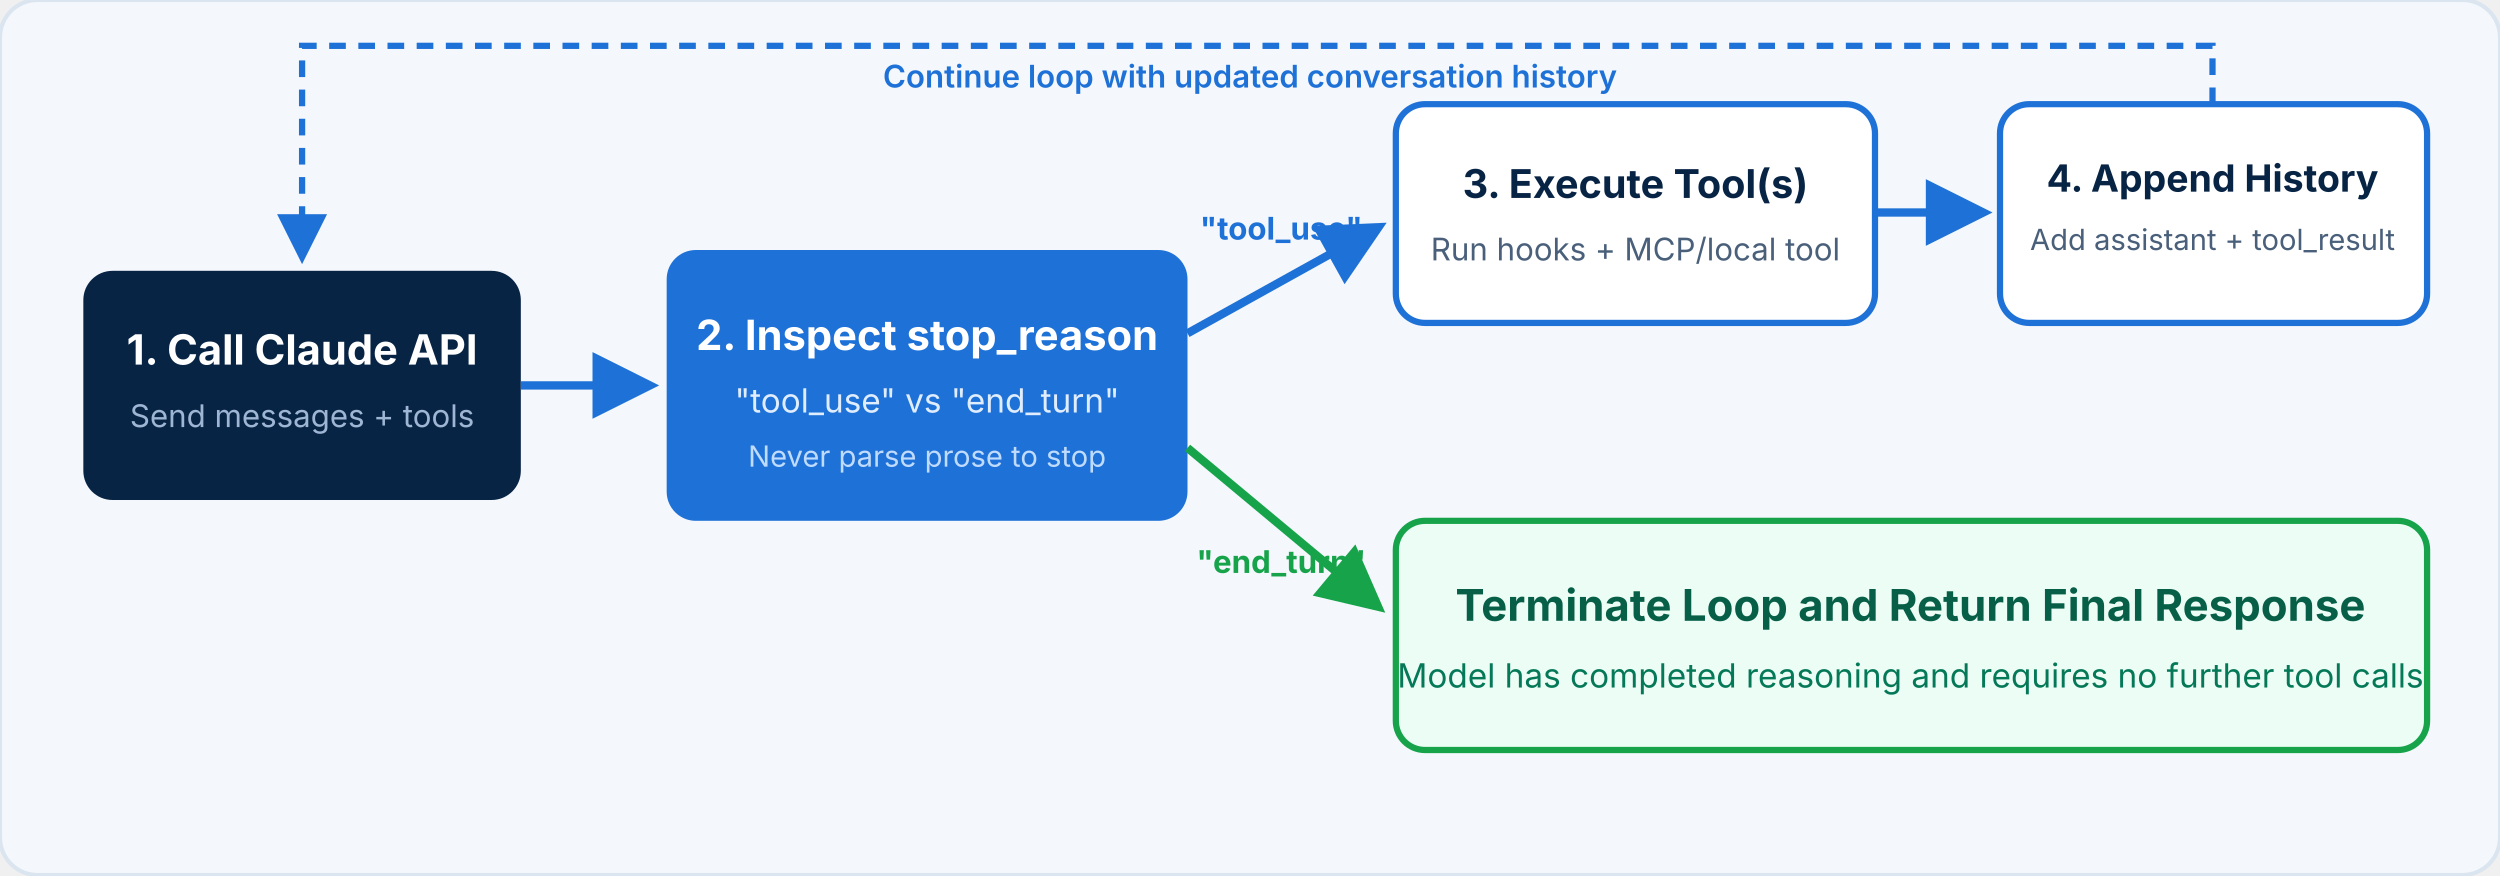
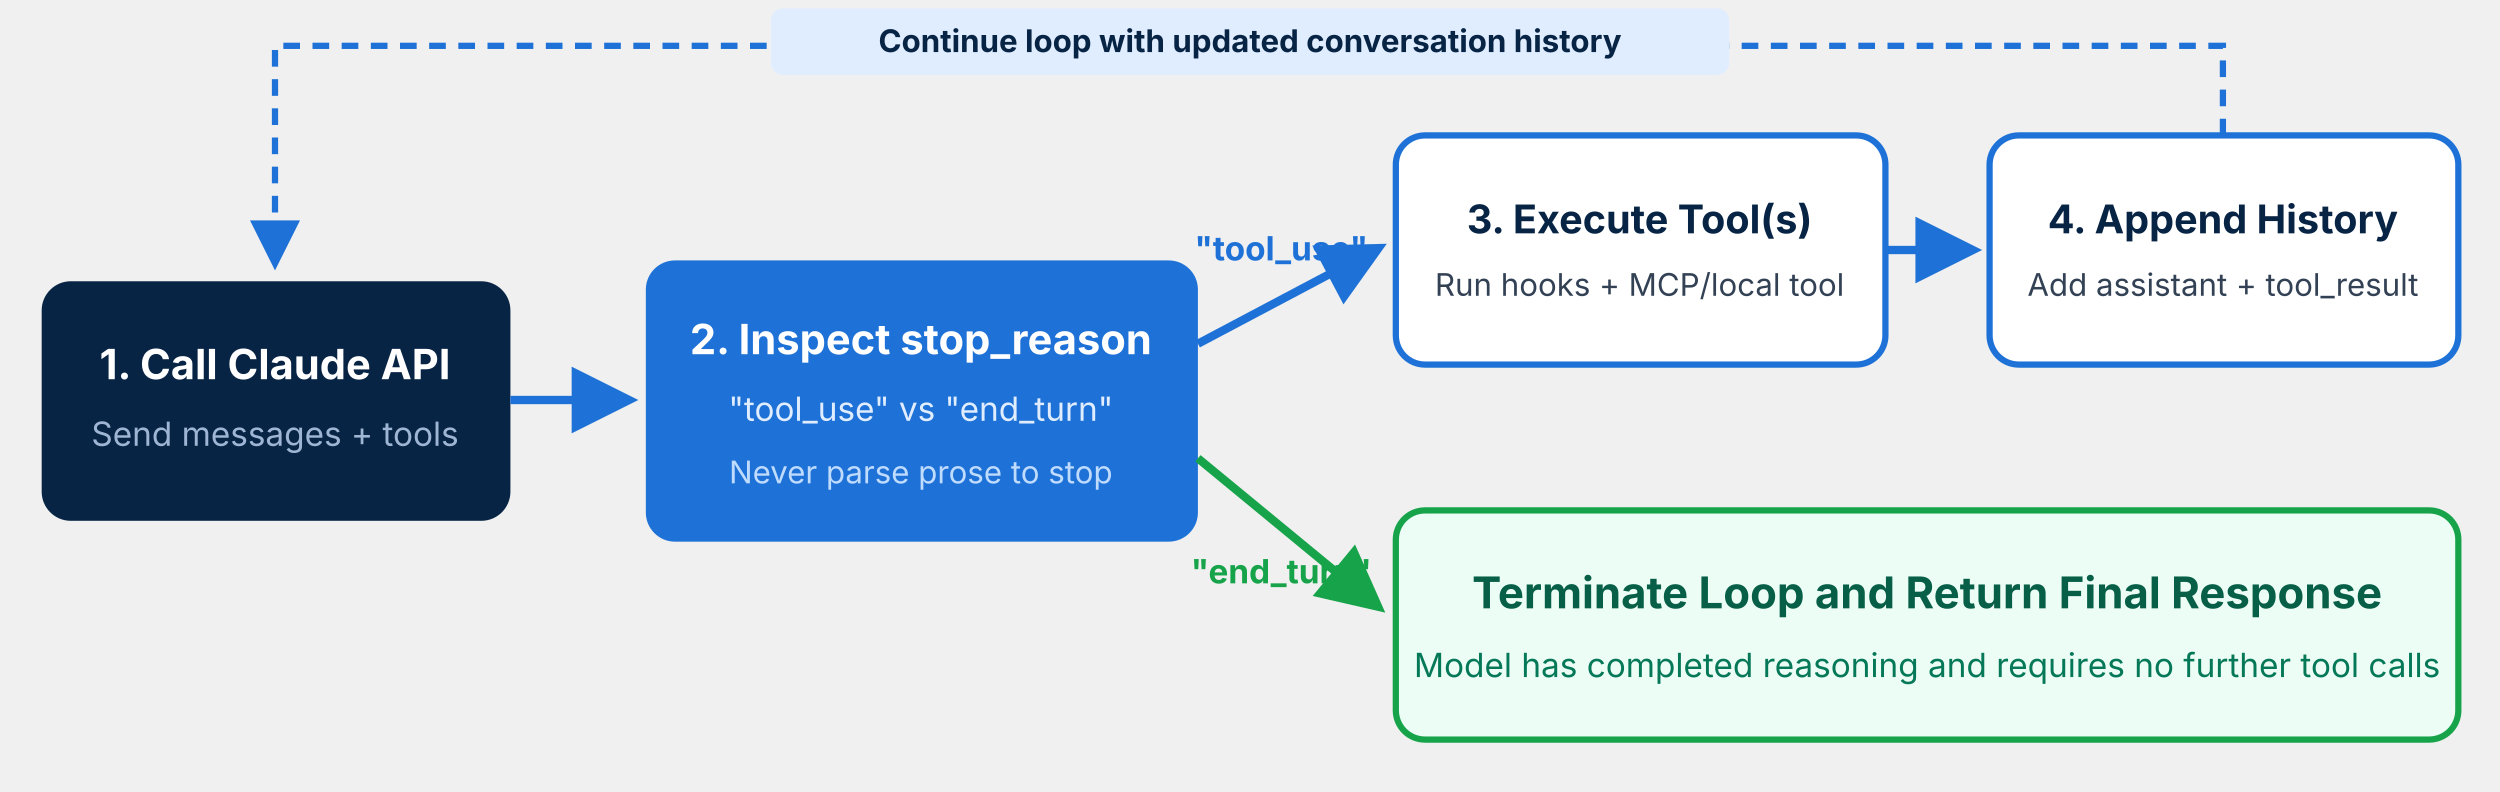
- <svg xmlns="http://www.w3.org/2000/svg" viewBox="0 0 1200 420" width="1200" height="420" role="img" aria-label="Agentic Loop Lifecycle based on stop_reason">
+ <svg xmlns="http://www.w3.org/2000/svg" viewBox="0 0 1200 380" width="1200" height="380" role="img" aria-label="Agentic Loop Lifecycle based on stop_reason">
  <defs>
    <marker id="arr" viewBox="0 0 10 10" refX="8" refY="5" markerWidth="8" markerHeight="8" orient="auto-start-reverse">
      <path d="M 0 0 L 10 5 L 0 10 z" fill="#1e71d6" />
    </marker>
    <marker id="arr-green" viewBox="0 0 10 10" refX="8" refY="5" markerWidth="8" markerHeight="8" orient="auto-start-reverse">
      <path d="M 0 0 L 10 5 L 0 10 z" fill="#16a34a" />
    </marker>
  </defs>
-   <rect width="1200" height="420" rx="18" fill="#f4f8fc" stroke="#dbe5f0" stroke-width="2" />
-   <rect x="40" y="130" width="210" height="110" rx="14" fill="#082445" />
-   <text x="145" y="175" text-anchor="middle" fill="#ffffff" font-family="Inter, system-ui, sans-serif" font-size="20" font-weight="700">1. Call Claude API</text>
-   <text x="145" y="205" text-anchor="middle" fill="#9eb6d4" font-family="Inter, system-ui, sans-serif" font-size="15">Send messages + tools</text>
-   <line x1="250" y1="185" x2="310" y2="185" stroke="#1e71d6" stroke-width="4" marker-end="url(#arr)" />
-   <rect x="320" y="120" width="250" height="130" rx="14" fill="#1e71d6" />
-   <text x="445" y="168" text-anchor="middle" fill="#ffffff" font-family="Inter, system-ui, sans-serif" font-size="20" font-weight="700">2. Inspect stop_reason</text>
-   <text x="445" y="198" text-anchor="middle" fill="#e0edff" font-family="Inter, system-ui, sans-serif" font-size="16">"tool_use" vs "end_turn"</text>
-   <text x="445" y="224" text-anchor="middle" fill="#bfdbfe" font-family="Inter, system-ui, sans-serif" font-size="14">Never parse prose to stop</text>
-   <line x1="570" y1="160" x2="660" y2="110" stroke="#1e71d6" stroke-width="4" marker-end="url(#arr)" />
-   <text x="615" y="115" text-anchor="middle" fill="#1e71d6" font-family="Inter, system-ui, sans-serif" font-size="15" font-weight="700">"tool_use"</text>
-   <rect x="670" y="50" width="230" height="105" rx="14" fill="#ffffff" stroke="#1e71d6" stroke-width="3" />
-   <text x="785" y="95" text-anchor="middle" fill="#082445" font-family="Inter, system-ui, sans-serif" font-size="19" font-weight="700">3. Execute Tool(s)</text>
-   <text x="785" y="125" text-anchor="middle" fill="#495f7a" font-family="Inter, system-ui, sans-serif" font-size="15">Run hooks + MCP/local tool</text>
-   <line x1="900" y1="102" x2="950" y2="102" stroke="#1e71d6" stroke-width="4" marker-end="url(#arr)" />
-   <rect x="960" y="50" width="205" height="105" rx="14" fill="#ffffff" stroke="#1e71d6" stroke-width="3" />
-   <text x="1062" y="92" text-anchor="middle" fill="#082445" font-family="Inter, system-ui, sans-serif" font-size="18" font-weight="700">4. Append History</text>
-   <text x="1062" y="120" text-anchor="middle" fill="#495f7a" font-family="Inter, system-ui, sans-serif" font-size="14">Add assistant + tool_result</text>
-   <path d="M 1062 50 V 22 H 145 V 122" fill="none" stroke="#1e71d6" stroke-width="3" stroke-dasharray="8 6" marker-end="url(#arr)" />
-   <text x="600" y="42" text-anchor="middle" fill="#1e71d6" font-family="Inter, system-ui, sans-serif" font-size="15" font-weight="600">Continue loop with updated conversation history</text>
-   <line x1="570" y1="215" x2="660" y2="290" stroke="#16a34a" stroke-width="4" marker-end="url(#arr-green)" />
-   <text x="615" y="275" text-anchor="middle" fill="#16a34a" font-family="Inter, system-ui, sans-serif" font-size="15" font-weight="700">"end_turn"</text>
-   <rect x="670" y="250" width="495" height="110" rx="14" fill="#ecfdf5" stroke="#16a34a" stroke-width="3" />
-   <text x="917" y="298" text-anchor="middle" fill="#065f46" font-family="Inter, system-ui, sans-serif" font-size="21" font-weight="700">Terminate Loop and Return Final Response</text>
-   <text x="917" y="330" text-anchor="middle" fill="#047857" font-family="Inter, system-ui, sans-serif" font-size="16">Model has completed reasoning and requires no further tool calls</text>
+   <rect x="20" y="135" width="225" height="115" rx="14" fill="#082445" />
+   <text x="132" y="182" text-anchor="middle" fill="#ffffff" font-family="Inter, system-ui, sans-serif" font-size="20" font-weight="700">1. Call Claude API</text>
+   <text x="132" y="214" text-anchor="middle" fill="#9eb6d4" font-family="Inter, system-ui, sans-serif" font-size="16">Send messages + tools</text>
+   <line x1="245" y1="192" x2="300" y2="192" stroke="#1e71d6" stroke-width="4" marker-end="url(#arr)" />
+   <rect x="310" y="125" width="265" height="135" rx="14" fill="#1e71d6" />
+   <text x="442" y="170" text-anchor="middle" fill="#ffffff" font-family="Inter, system-ui, sans-serif" font-size="20" font-weight="700">2. Inspect stop_reason</text>
+   <text x="442" y="202" text-anchor="middle" fill="#e0edff" font-family="Inter, system-ui, sans-serif" font-size="16">"tool_use" vs "end_turn"</text>
+   <text x="442" y="232" text-anchor="middle" fill="#bfdbfe" font-family="Inter, system-ui, sans-serif" font-size="15">Never parse prose to stop</text>
+   <line x1="575" y1="165" x2="660" y2="120" stroke="#1e71d6" stroke-width="4" marker-end="url(#arr)" />
+   <text x="615" y="125" text-anchor="middle" fill="#1e71d6" font-family="Inter, system-ui, sans-serif" font-size="16" font-weight="700">"tool_use"</text>
+   <rect x="670" y="65" width="235" height="110" rx="14" fill="#ffffff" stroke="#1e71d6" stroke-width="3" />
+   <text x="787" y="112" text-anchor="middle" fill="#082445" font-family="Inter, system-ui, sans-serif" font-size="19" font-weight="700">3. Execute Tool(s)</text>
+   <text x="787" y="142" text-anchor="middle" fill="#334155" font-family="Inter, system-ui, sans-serif" font-size="15">Run hooks + MCP/local tool</text>
+   <line x1="905" y1="120" x2="945" y2="120" stroke="#1e71d6" stroke-width="4" marker-end="url(#arr)" />
+   <rect x="955" y="65" width="225" height="110" rx="14" fill="#ffffff" stroke="#1e71d6" stroke-width="3" />
+   <text x="1067" y="112" text-anchor="middle" fill="#082445" font-family="Inter, system-ui, sans-serif" font-size="19" font-weight="700">4. Append History</text>
+   <text x="1067" y="142" text-anchor="middle" fill="#334155" font-family="Inter, system-ui, sans-serif" font-size="15">Add assistant + tool_result</text>
+   <path d="M 1067 65 V 22 H 132 V 125" fill="none" stroke="#1e71d6" stroke-width="3" stroke-dasharray="8 6" marker-end="url(#arr)" />
+   <rect x="370" y="4" width="460" height="32" rx="6" fill="#e0edff" />
+   <text x="600" y="25" text-anchor="middle" fill="#082445" font-family="Inter, system-ui, sans-serif" font-size="15" font-weight="700">Continue loop with updated conversation history</text>
+   <line x1="575" y1="220" x2="660" y2="290" stroke="#16a34a" stroke-width="4" marker-end="url(#arr-green)" />
+   <text x="615" y="280" text-anchor="middle" fill="#16a34a" font-family="Inter, system-ui, sans-serif" font-size="16" font-weight="700">"end_turn"</text>
+   <rect x="670" y="245" width="510" height="110" rx="14" fill="#ecfdf5" stroke="#16a34a" stroke-width="3" />
+   <text x="925" y="292" text-anchor="middle" fill="#065f46" font-family="Inter, system-ui, sans-serif" font-size="21" font-weight="700">Terminate Loop and Return Final Response</text>
+   <text x="925" y="325" text-anchor="middle" fill="#047857" font-family="Inter, system-ui, sans-serif" font-size="16">Model has completed reasoning and requires no further tool calls</text>
</svg>
